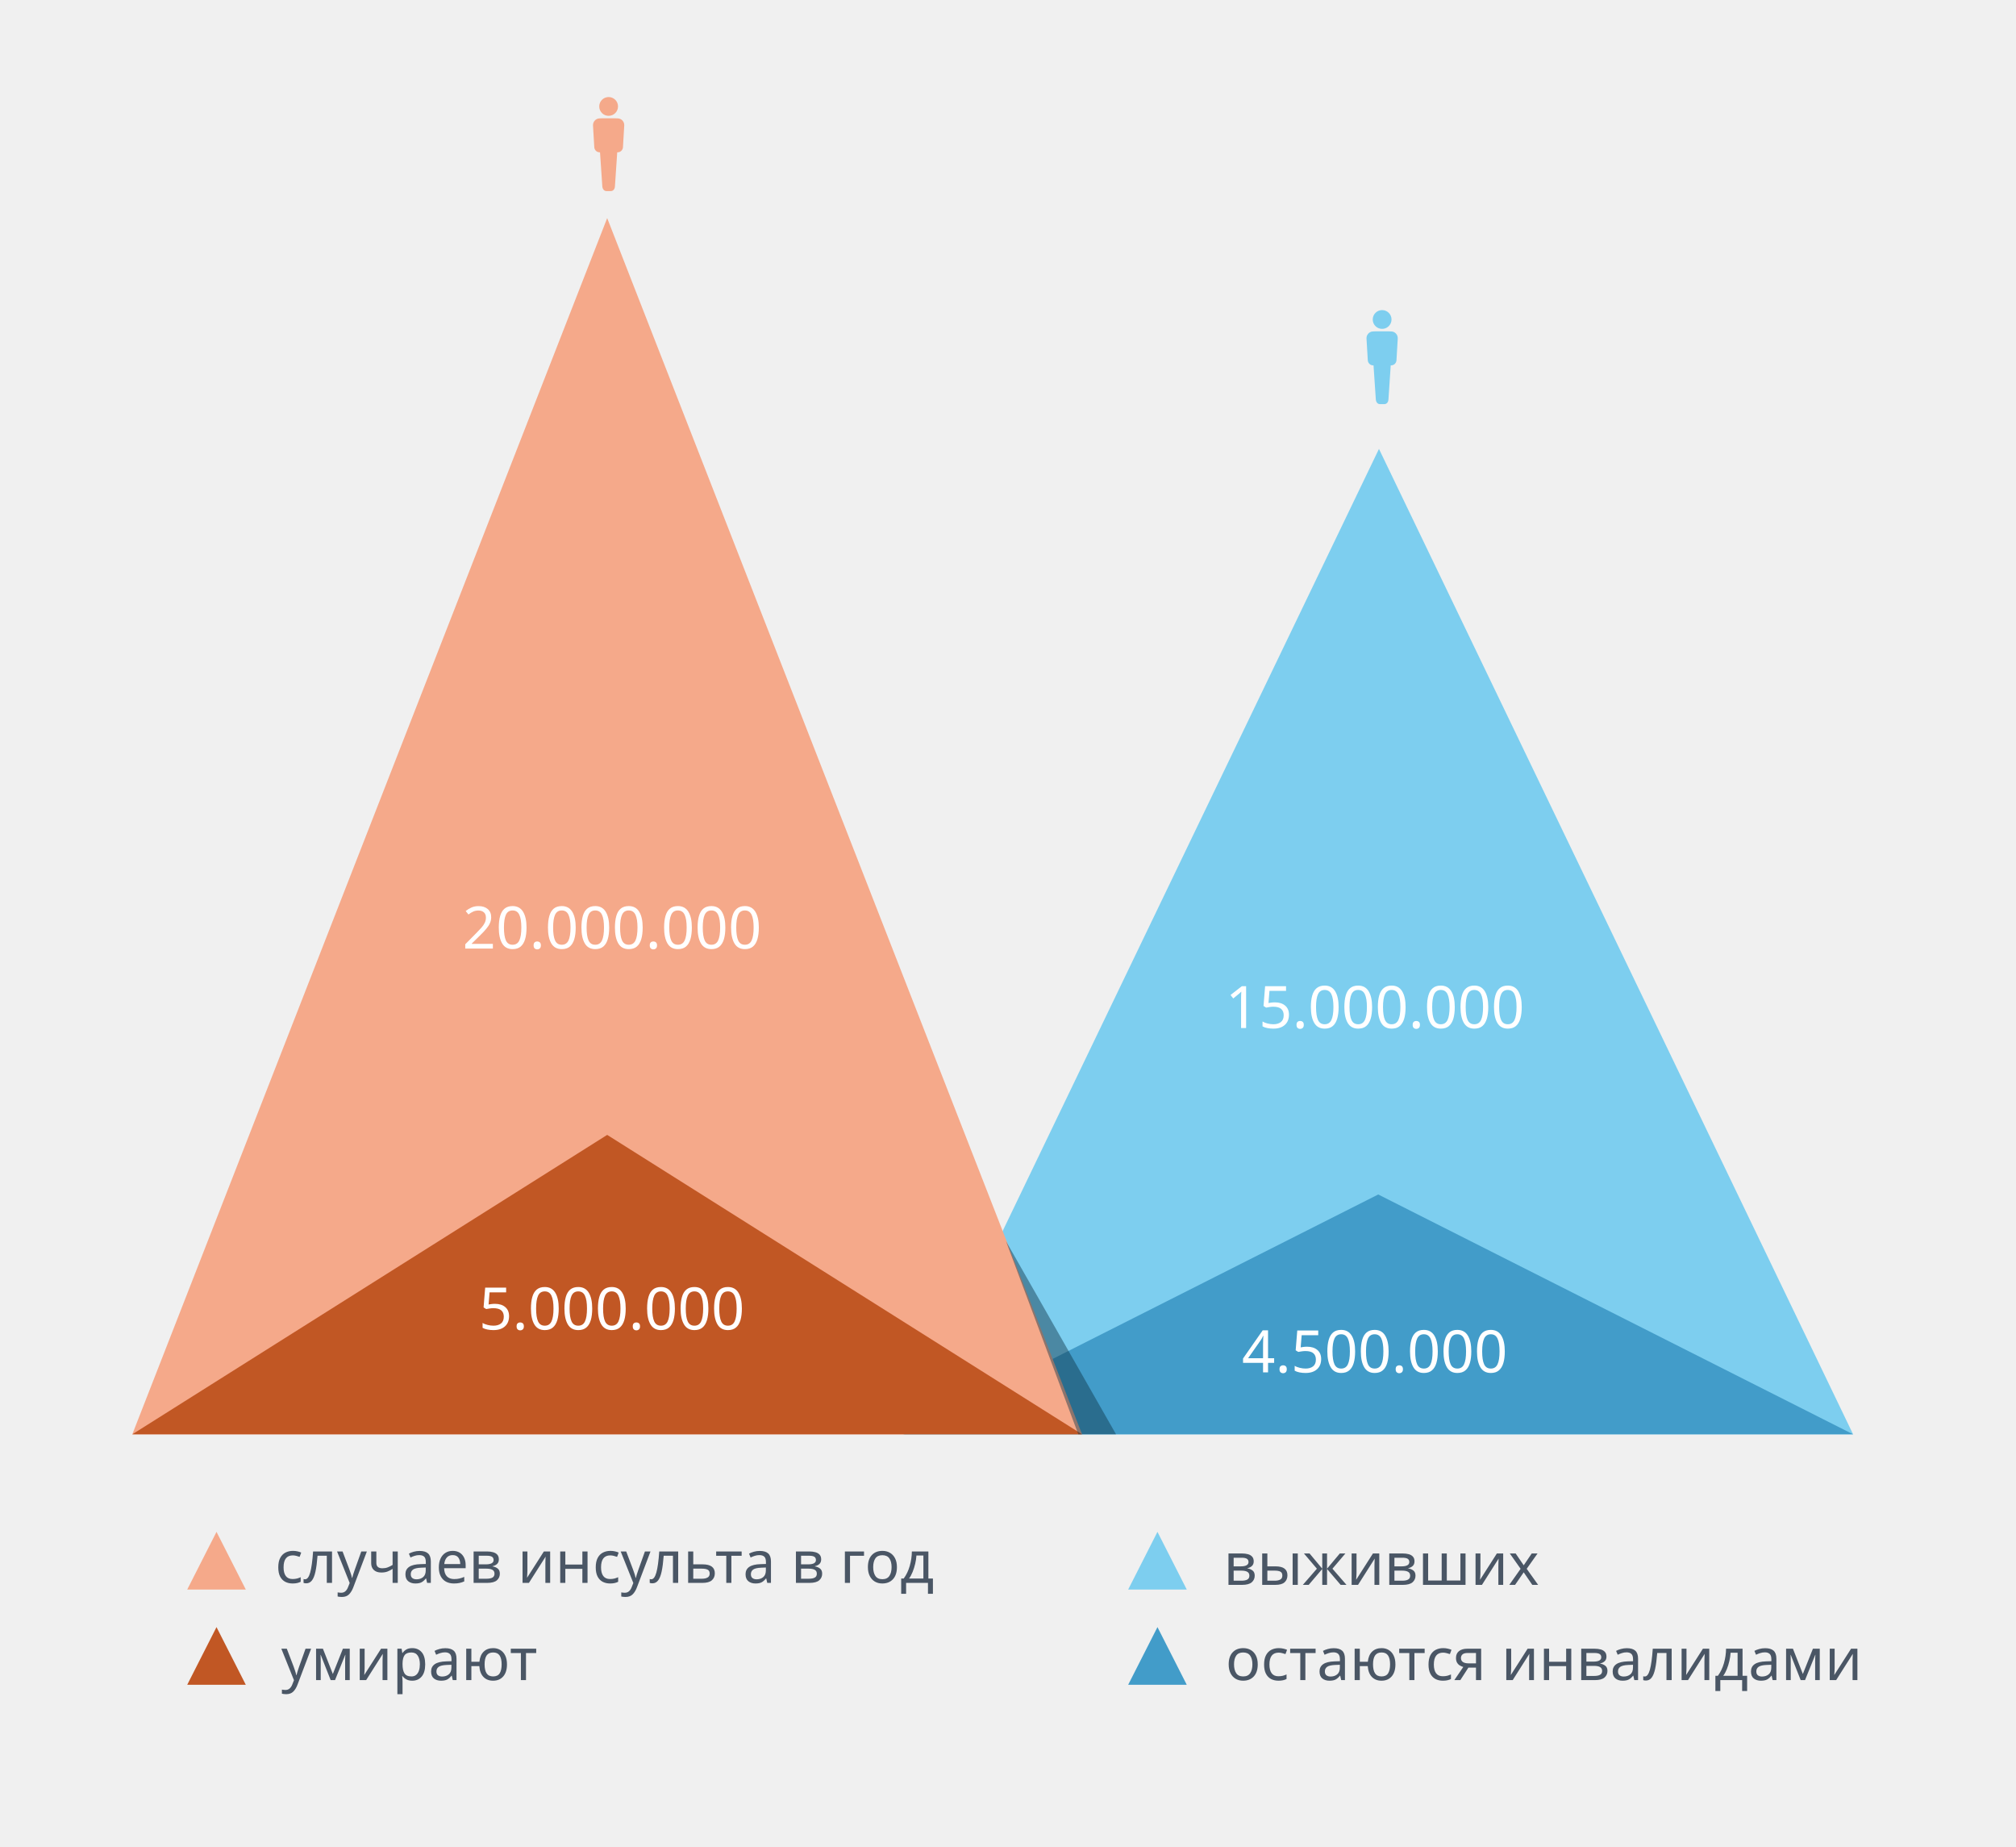
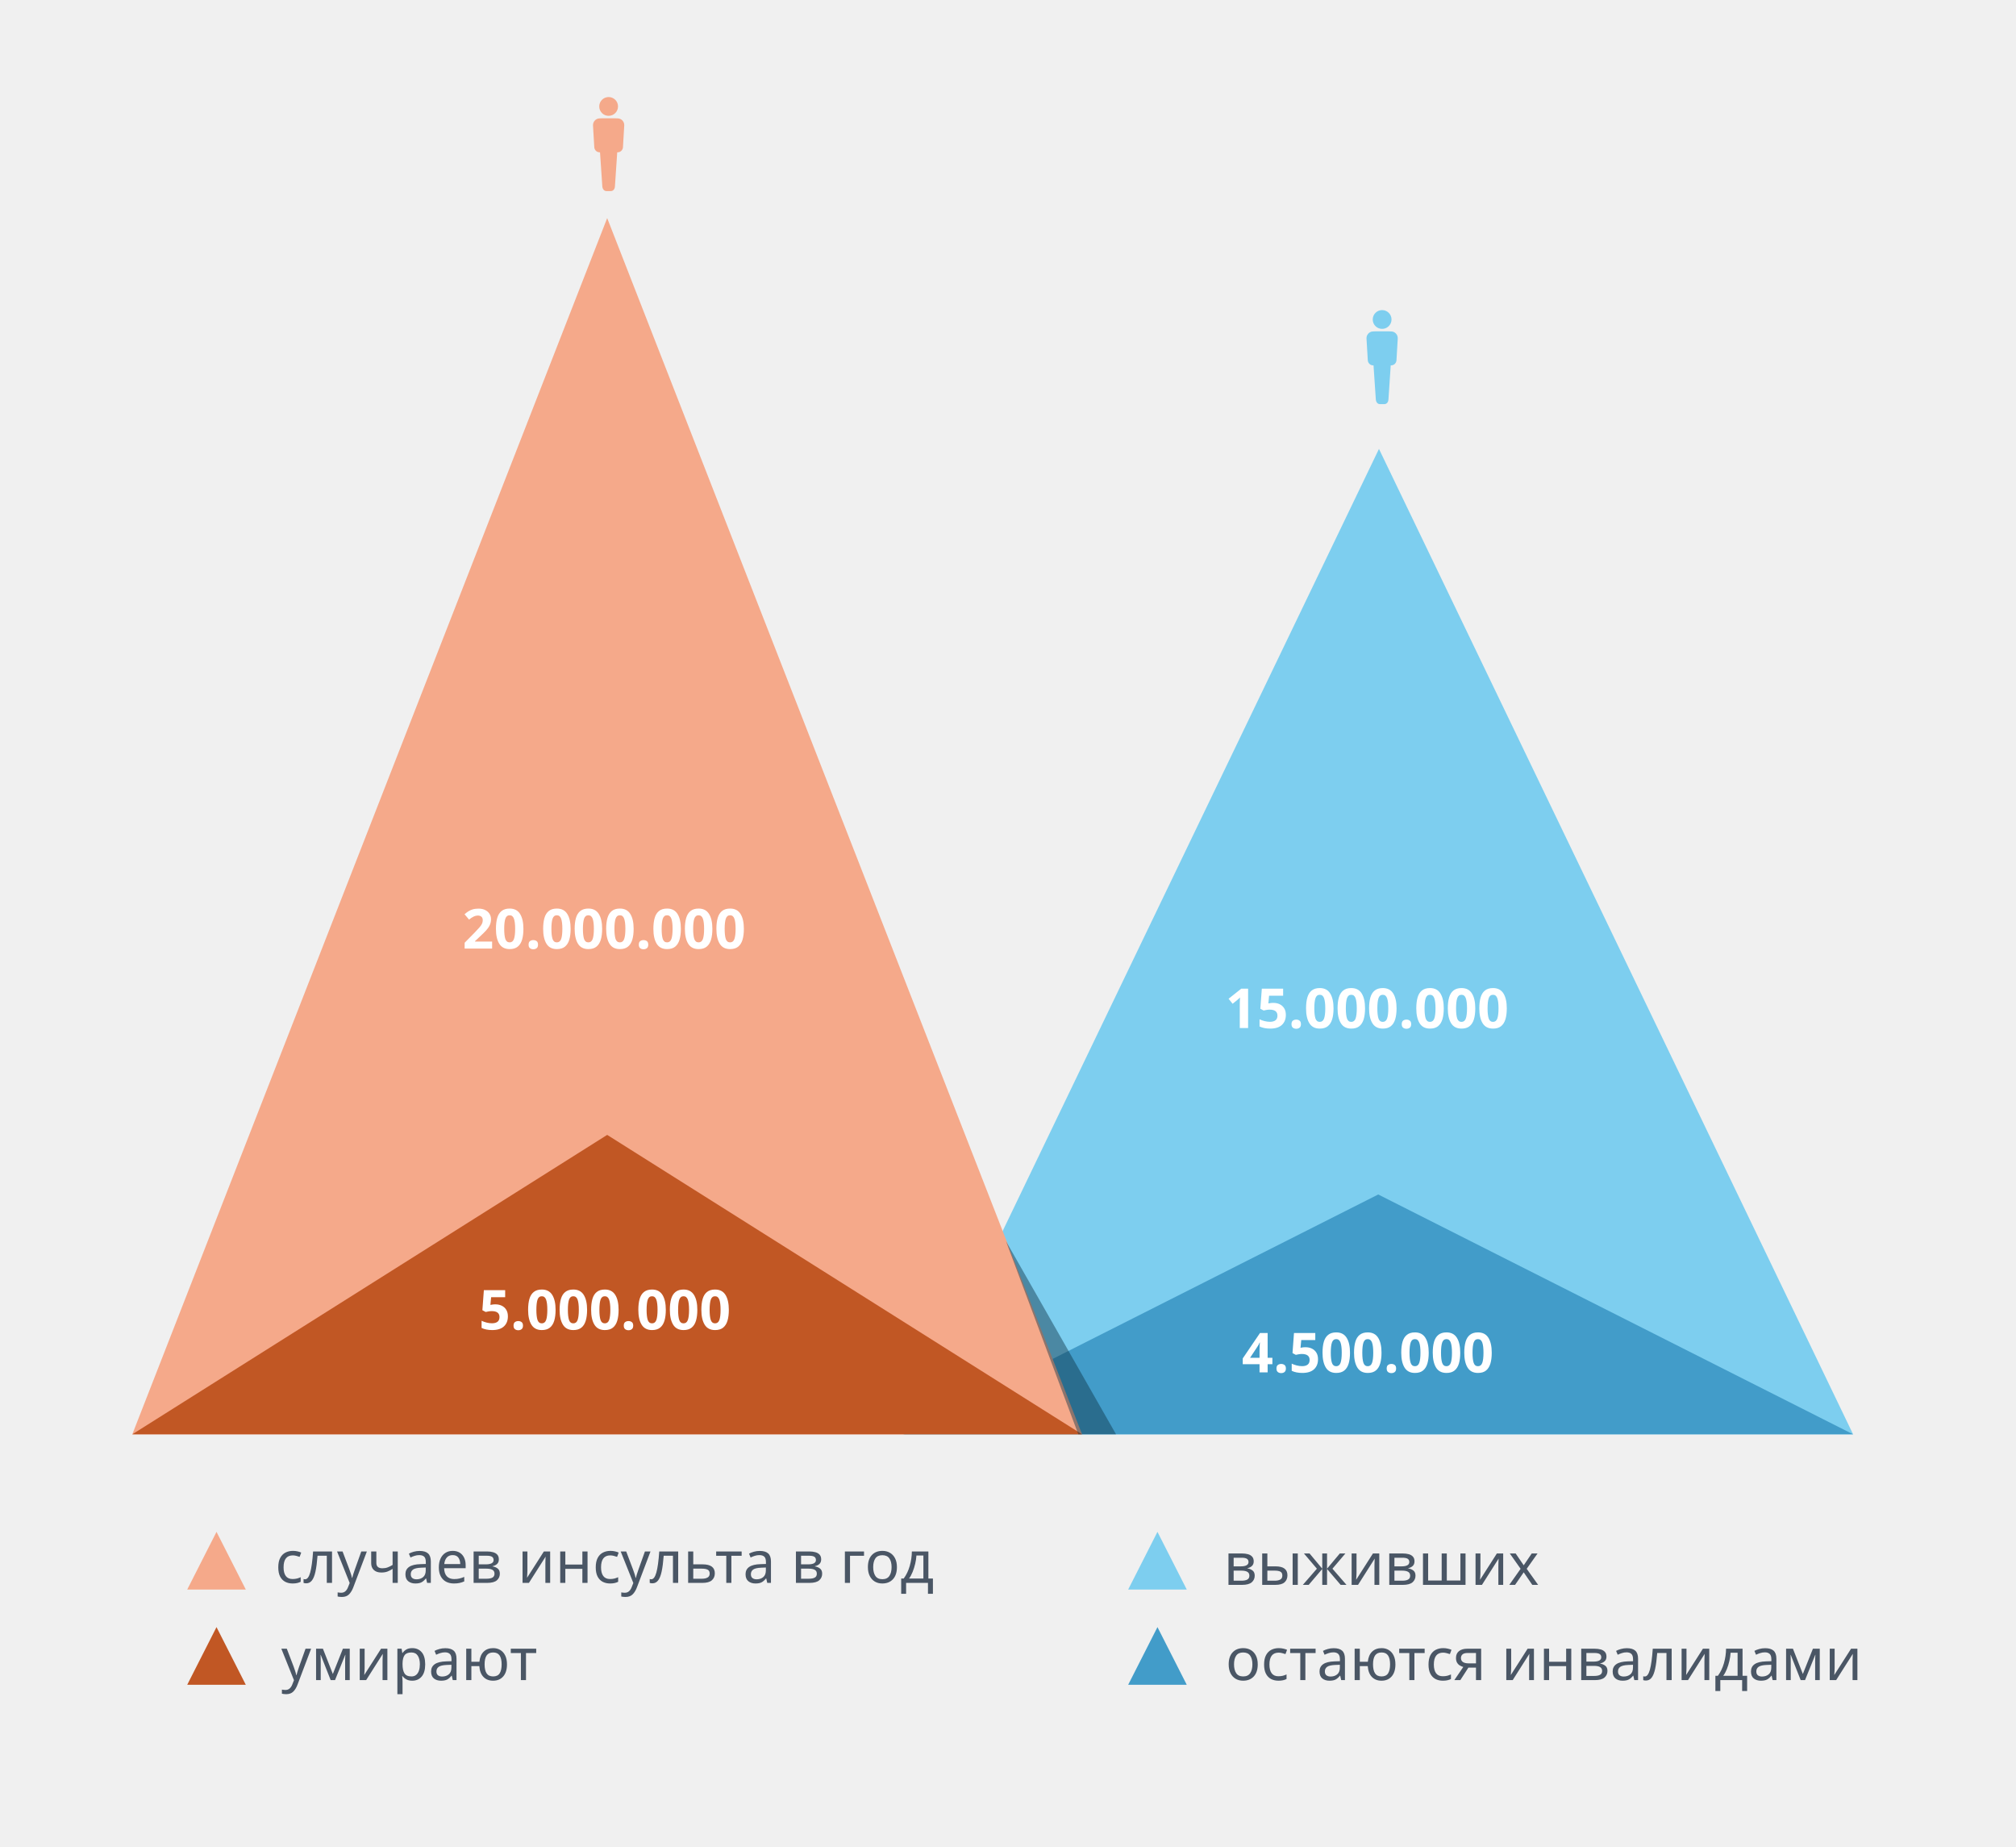
<svg xmlns="http://www.w3.org/2000/svg" version="1.1" viewBox="0 0 914 837" width="95%" style="">
  <path id="svg_4" fill="#7DCEEF" d="M625.188,203.486 l214.961,446.672 h-429.92 L625.188,203.486 z" class="" />
  <path id="svg_5" fill="#429CC9" d="M624.851,541.442 l215.298,108.716 H409.555 L624.851,541.442 z" class="" />
  <path id="svg_6" fill="#F5A98A" d="M275.281,98.861 l215.296,551.297 H59.983 L275.281,98.861 z" class="" />
  <path id="svg_7" fill="#C15724" d="M275.281,514.433 l215.296,135.726 H59.983 L275.281,514.433 z" class="" />
  <path id="svg_8" opacity="0.451" fill="#0D3447" enable-background="new    " d="M488.88,650.158 h17.102 l-49.897,-87.544 L488.88,650.158 z" class="" />
-   <text id="svg_9" transform="matrix(0.999,0,0,1,268.6965,707.5078) " fill="#4A5665" font-family="'Ubuntu-Light'" font-size="26.572" class="" y="10" x="-144.144">случаев инсульта в год</text>
-   <text id="svg_10" transform="matrix(0.999,0,0,1,353.6565,419.9634) " fill="#FFFFFF" font-family="'Ubuntu-Bold'" font-size="26.568" class="" y="10" x="-144.144">20.000.000</text>
-   <text id="svg_11" transform="matrix(0.999,0,0,1,361.1223,592.6543) " fill="#FFFFFF" font-family="'Ubuntu-Bold'" font-size="26.572" class="" y="10" x="-144.144">5.000.000</text>
-   <text id="svg_12" transform="matrix(0.999,0,0,1,699.5403,456.002) " fill="#FFFFFF" font-family="'Ubuntu-Bold'" font-size="26.568" class="" y="10" x="-144.144">15.000.000</text>
-   <text id="svg_13" transform="matrix(0.999,0,0,1,707.0051,612.0879) " fill="#FFFFFF" font-family="'Ubuntu-Bold'" font-size="26.572" class="" y="10" x="-144.144">4.500.000</text>
+   <text id="svg_9" transform="matrix(0.999,0,0,1,268.6965,707.5078) " fill="#4A5665" font-family="Ubuntu" font-weight="300" font-size="26.572" class="" y="10" x="-144.144">случаев инсульта в год</text>
+   <text id="svg_10" transform="matrix(0.999,0,0,1,353.6565,419.9634) " fill="#FFFFFF" font-family="Ubuntu" font-weight="700" font-size="25" class="" y="10" x="-144.144">20.000.000</text>
+   <text id="svg_11" transform="matrix(0.999,0,0,1,361.1223,592.6543) " fill="#FFFFFF" font-family="Ubuntu" font-weight="700" font-size="25" class="" y="10" x="-144.144">5.000.000</text>
+   <text id="svg_12" transform="matrix(0.999,0,0,1,699.5403,456.002) " fill="#FFFFFF" font-family="Ubuntu" font-weight="700" font-size="25" class="" y="10" x="-144.144">15.000.000</text>
+   <text id="svg_13" transform="matrix(0.999,0,0,1,707.0051,612.0879) " fill="#FFFFFF" font-family="Ubuntu" font-weight="700" font-size="25" class="" y="10" x="-144.144">4.500.000</text>
  <path id="svg_14" fill="#F5A98A" d="M98.16,694.375 l13.279,26.143 h-26.559 L98.16,694.375 z" class="" />
-   <text id="svg_15" transform="matrix(0.999,0,0,1,271.5188,751.5781) " fill="#4A5665" font-family="'Ubuntu-Light'" font-size="26.563" class="" y="10" x="-144.144">умирают</text>
+   <text id="svg_15" transform="matrix(0.999,0,0,1,271.5188,751.5781) " fill="#4A5665" font-family="Ubuntu" font-weight="300" font-size="26.563" class="" y="10" x="-144.144">умирают</text>
  <path id="svg_16" fill="#C15724" d="M98.16,737.549 l13.279,26.143 h-26.559 L98.16,737.549 z" class="" />
-   <text id="svg_17" transform="matrix(0.999,0,0,1,698.7122,708.4043) " fill="#4A5665" font-family="'Ubuntu-Light'" font-size="26.563" class="" y="10" x="-144.144">выживших</text>
+   <text id="svg_17" transform="matrix(0.999,0,0,1,698.7122,708.4043) " fill="#4A5665" font-family="Ubuntu" font-weight="300" font-size="26.563" class="" y="10" x="-144.144">выживших</text>
  <path id="svg_18" fill="#7DCEEF" d="M524.762,694.375 l13.281,26.143 h-26.561 L524.762,694.375 z" class="" />
-   <text id="svg_19" transform="matrix(0.999,0,0,1,699.6008,751.5781) " fill="#4A5665" font-family="'Ubuntu-Light'" font-size="26.563" class="" y="10" x="-144.144">остаются инвалидами</text>
+   <text id="svg_19" transform="matrix(0.999,0,0,1,699.6008,751.5781) " fill="#4A5665" font-family="Ubuntu" font-weight="300" font-size="26.563" class="" y="10" x="-144.144">остаются инвалидами</text>
  <path id="svg_20" fill="#429CC9" d="M524.762,737.549 l13.281,26.143 h-26.561 L524.762,737.549 z" class="" />
  <g id="svg_1" class="">
    <g id="svg_2">
      <path fill="#F5A98A" d="M280.149,53.671 l-1.076,-0.044 h-6.275 l-1.076,0.044 c-1.703,0.09 -2.958,1.569 -2.869,3.227 l0.583,9.861 c0.089,1.255 1.12,2.286 2.42,2.286 h0.179 l1.031,15.329 c0.089,1.435 0.896,2.241 1.882,2.241 h1.972 c0.986,0 1.837,-0.762 1.882,-2.241 l1.031,-15.329 h0.179 c1.255,0 2.331,-0.986 2.42,-2.286 l0.583,-9.861 C283.108,55.195 281.853,53.761 280.149,53.671 z" id="svg_3" />
    </g>
    <g id="svg_21">
      <circle fill="#F5A98A" cx="275.936" cy="48.248" r="4.258" id="svg_22" />
    </g>
  </g>
  <g id="svg_23" class="">
    <g id="svg_24">
      <path fill="#7DCEEF" d="M630.833,150.244 l-1.076,-0.044 h-6.275 l-1.076,0.044 c-1.703,0.09 -2.957,1.569 -2.868,3.227 l0.583,9.861 c0.09,1.255 1.12,2.286 2.42,2.286 h0.18 l1.031,15.329 c0.089,1.435 0.896,2.241 1.883,2.241 h1.971 c0.986,0 1.838,-0.762 1.883,-2.241 l1.031,-15.329 h0.18 c1.255,0 2.33,-0.986 2.42,-2.286 l0.583,-9.861 C633.791,151.768 632.536,150.333 630.833,150.244 z" id="svg_25" />
    </g>
    <g id="svg_26">
      <circle fill="#7DCEEF" cx="626.619" cy="144.82" r="4.258" id="svg_27" />
    </g>
  </g>
</svg>
